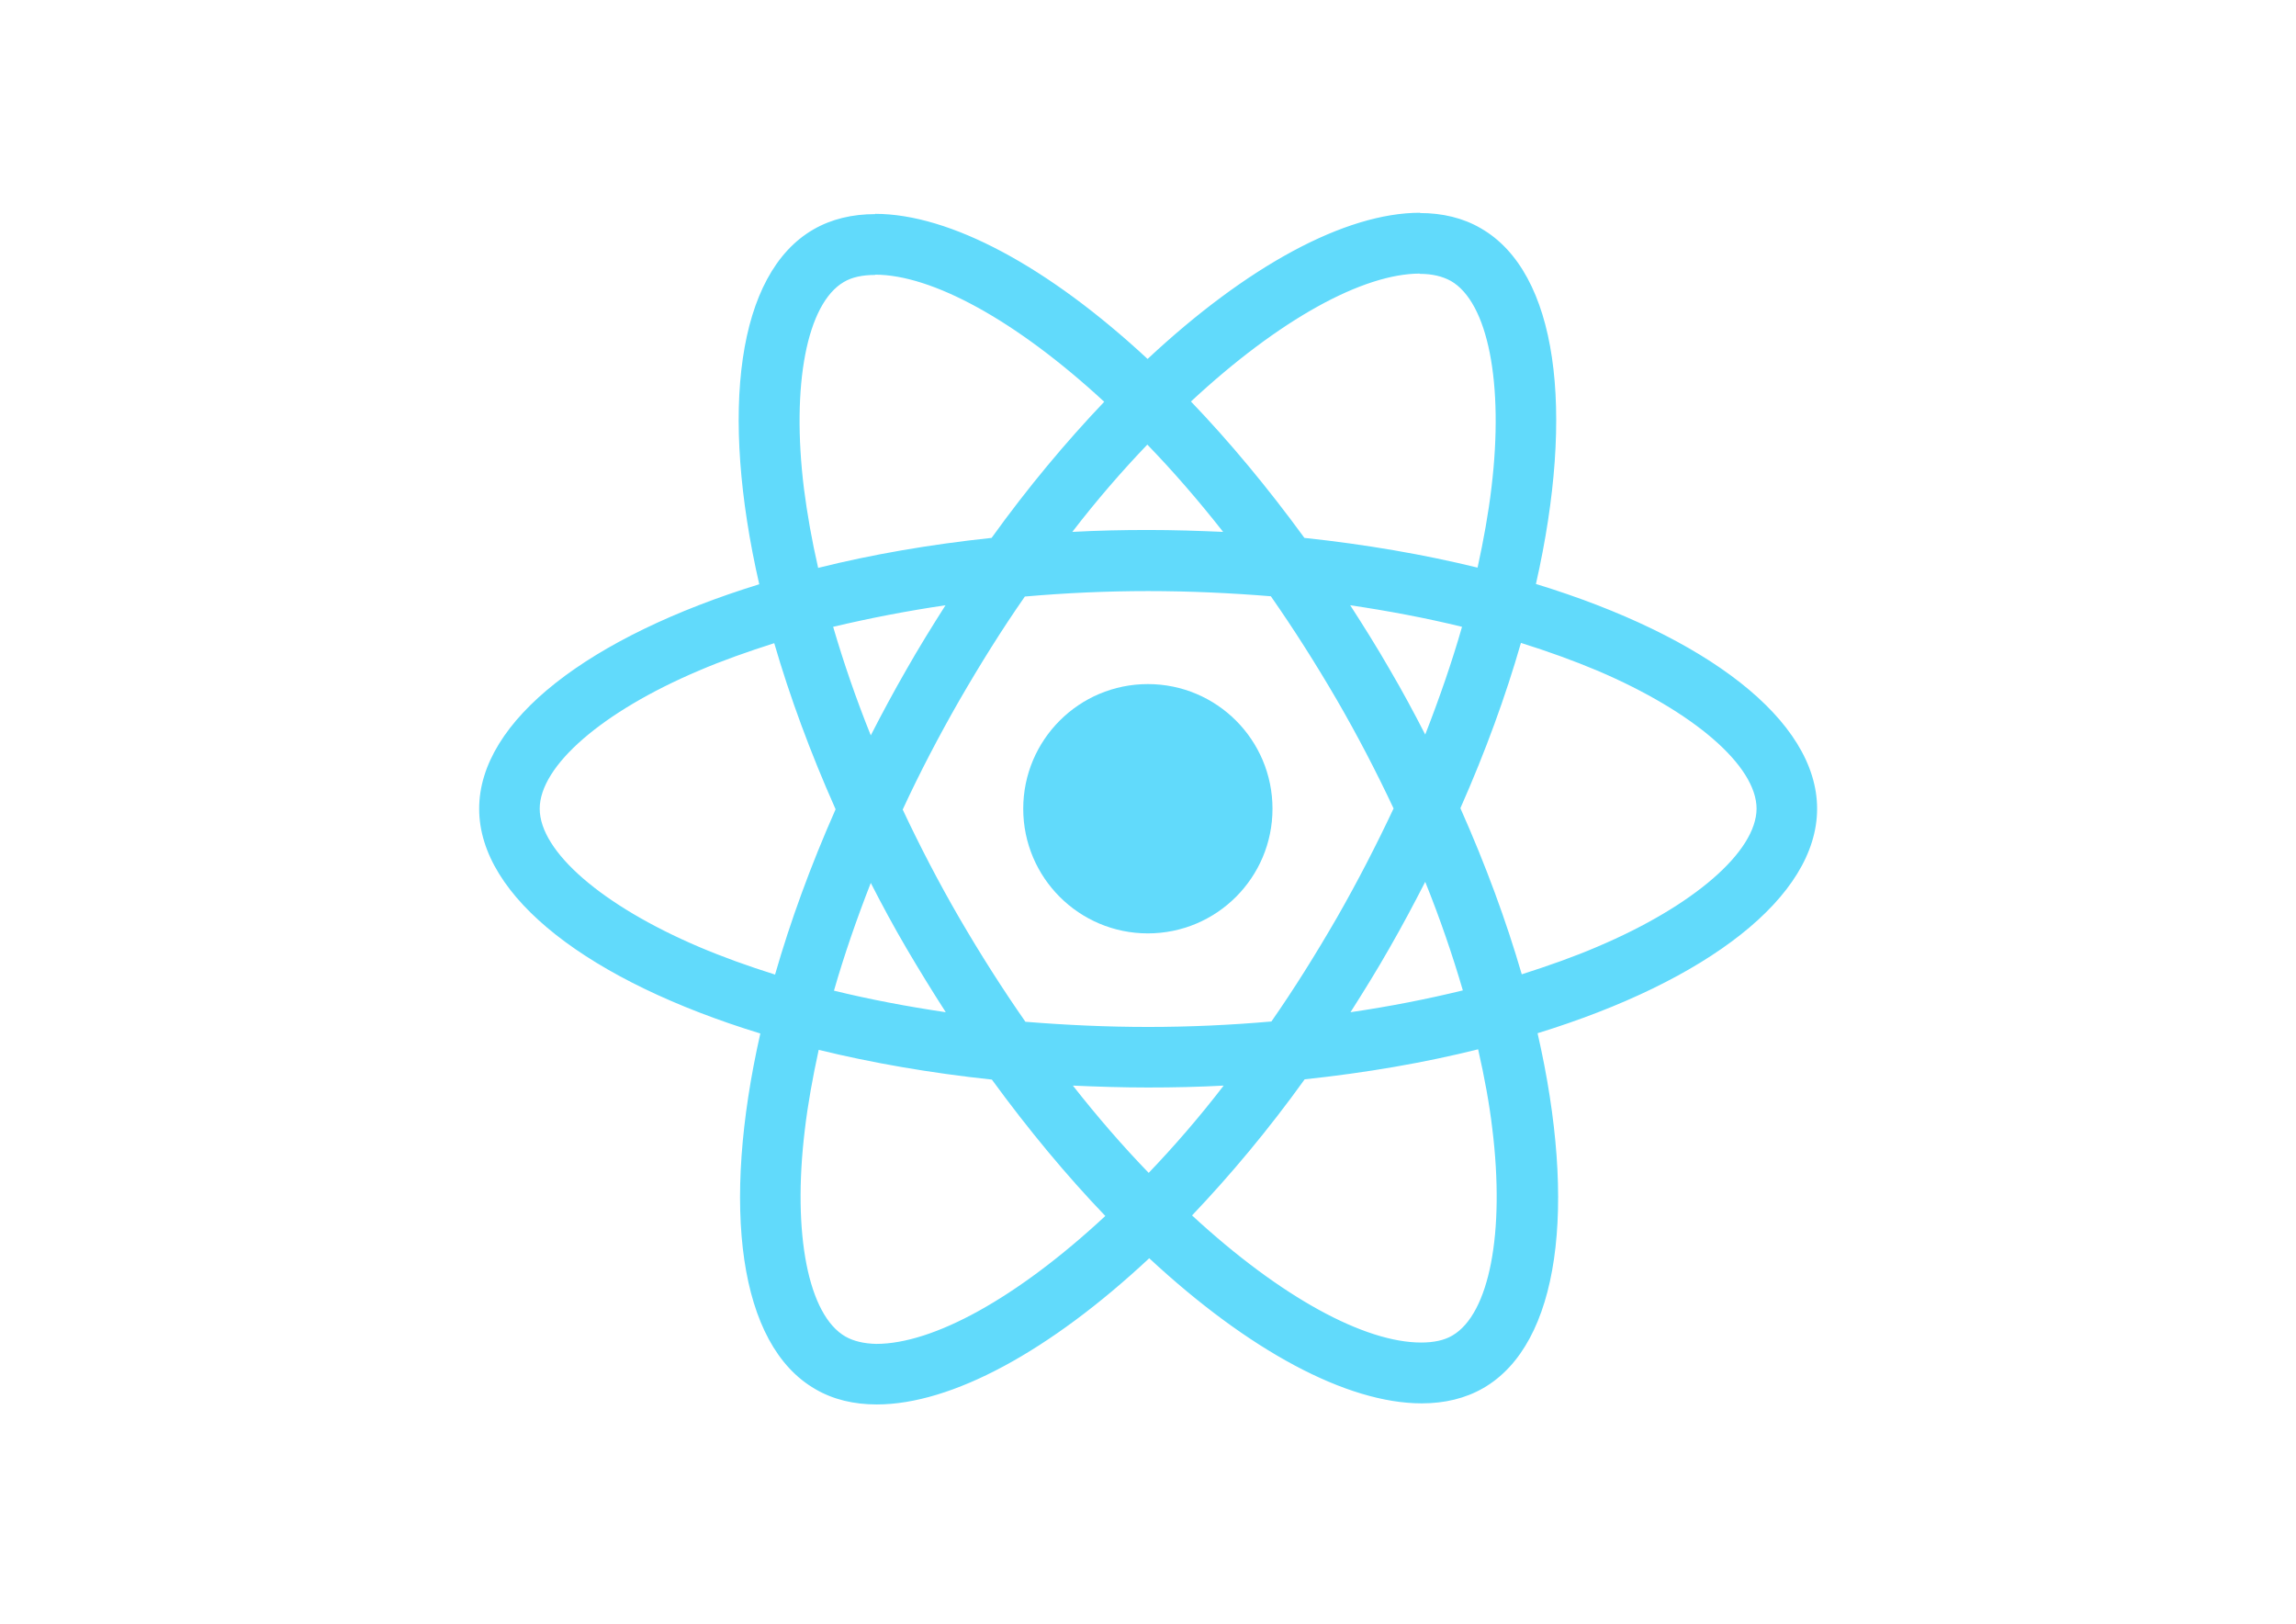
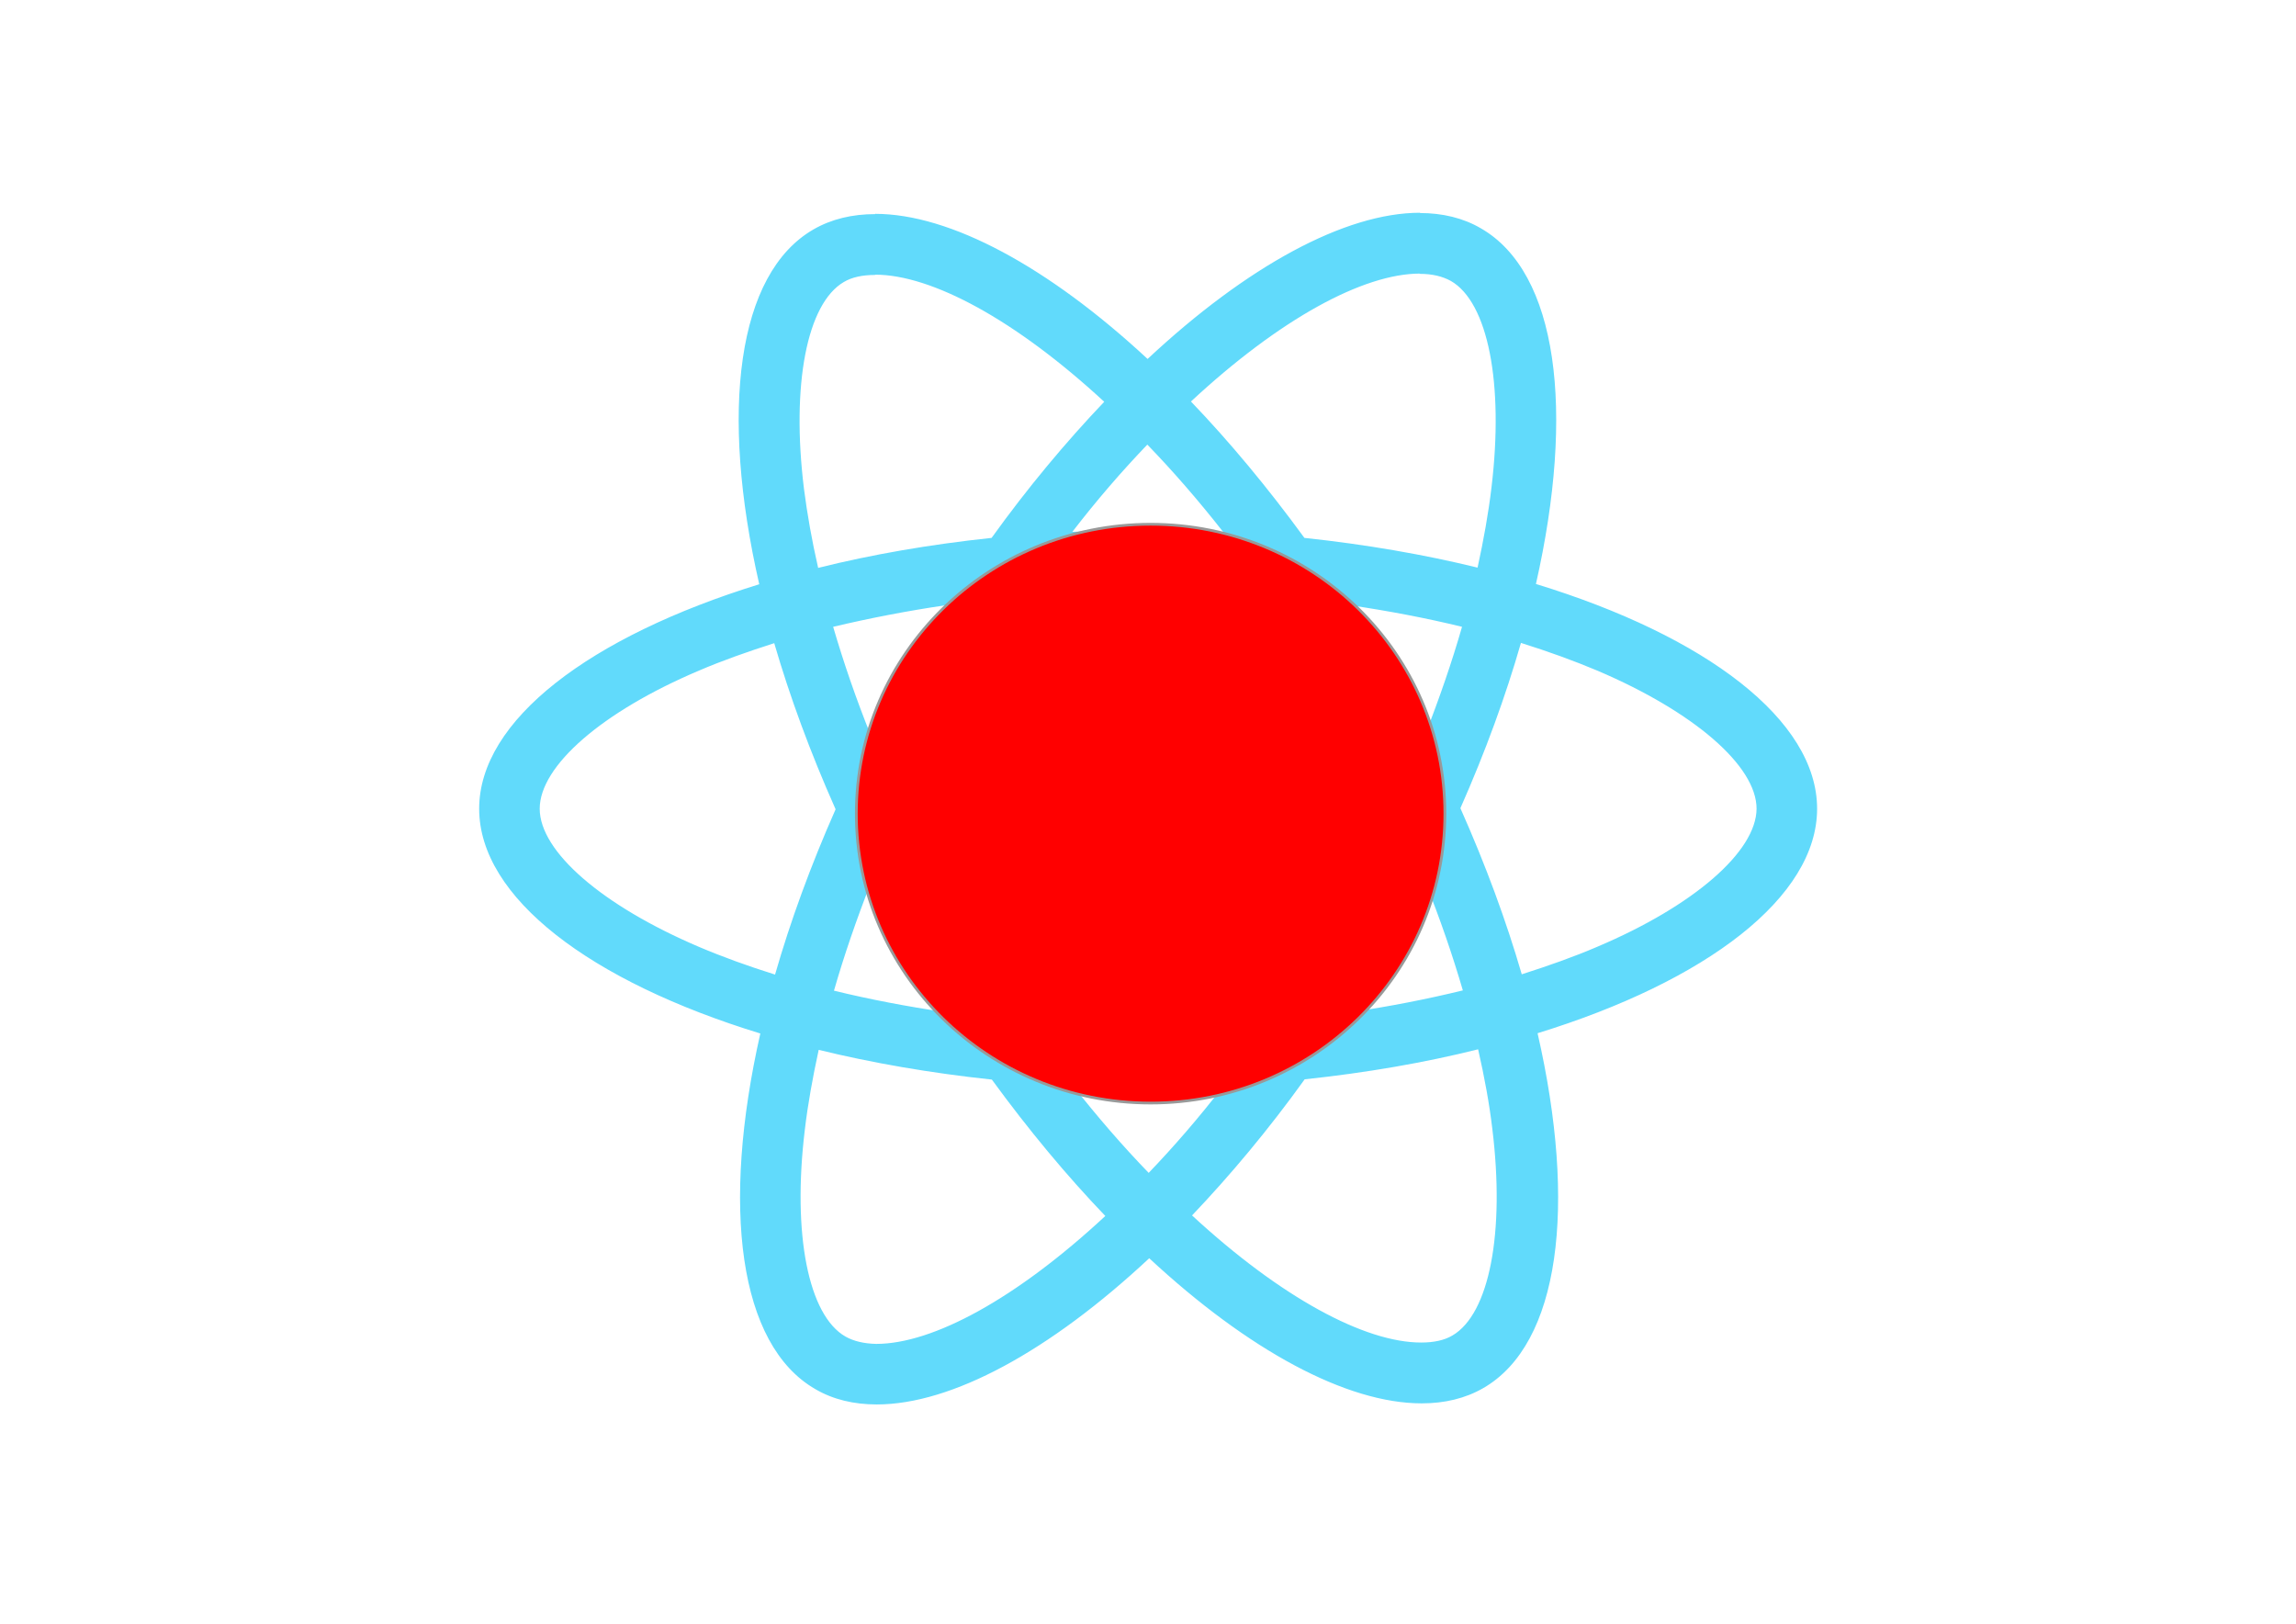
- <svg xmlns="http://www.w3.org/2000/svg" viewBox="0 0 841.9 595.3">
-   <g fill="#61DAFB">
-     <path d="M666.3 296.5c0-32.5-40.7-63.3-103.1-82.4 14.4-63.6 8-114.2-20.2-130.4-6.5-3.8-14.1-5.6-22.4-5.6v22.3c4.6 0 8.3.9 11.4 2.6 13.6 7.8 19.5 37.5 14.9 75.7-1.1 9.4-2.9 19.3-5.1 29.4-19.6-4.8-41-8.5-63.5-10.9-13.5-18.5-27.5-35.3-41.6-50 32.6-30.3 63.2-46.9 84-46.9V78c-27.5 0-63.5 19.6-99.9 53.6-36.4-33.8-72.4-53.2-99.9-53.2v22.3c20.7 0 51.4 16.5 84 46.6-14 14.7-28 31.4-41.3 49.9-22.6 2.4-44 6.1-63.6 11-2.3-10-4-19.7-5.2-29-4.7-38.2 1.1-67.9 14.6-75.8 3-1.8 6.9-2.6 11.5-2.6V78.5c-8.4 0-16 1.8-22.6 5.6-28.1 16.2-34.4 66.7-19.9 130.1-62.2 19.2-102.7 49.9-102.7 82.3 0 32.5 40.7 63.3 103.1 82.4-14.4 63.6-8 114.2 20.2 130.4 6.5 3.8 14.1 5.6 22.5 5.6 27.5 0 63.5-19.6 99.9-53.6 36.4 33.8 72.4 53.2 99.9 53.2 8.4 0 16-1.8 22.6-5.6 28.1-16.2 34.4-66.7 19.9-130.1 62-19.1 102.5-49.9 102.5-82.3zm-130.2-66.7c-3.7 12.9-8.3 26.2-13.5 39.5-4.1-8-8.4-16-13.1-24-4.6-8-9.5-15.8-14.4-23.4 14.2 2.1 27.9 4.7 41 7.9zm-45.8 106.5c-7.8 13.5-15.8 26.3-24.1 38.2-14.9 1.3-30 2-45.2 2-15.1 0-30.2-.7-45-1.9-8.3-11.9-16.4-24.6-24.2-38-7.6-13.1-14.5-26.4-20.8-39.8 6.2-13.4 13.2-26.8 20.7-39.9 7.8-13.5 15.8-26.3 24.1-38.2 14.9-1.3 30-2 45.2-2 15.1 0 30.2.7 45 1.9 8.3 11.9 16.4 24.6 24.2 38 7.6 13.1 14.5 26.4 20.8 39.8-6.3 13.4-13.2 26.8-20.7 39.9zm32.3-13c5.4 13.4 10 26.8 13.8 39.8-13.1 3.2-26.9 5.9-41.2 8 4.9-7.7 9.8-15.6 14.4-23.7 4.6-8 8.9-16.1 13-24.1zM421.2 430c-9.3-9.6-18.6-20.3-27.8-32 9 .4 18.2.7 27.5.7 9.4 0 18.7-.2 27.8-.7-9 11.7-18.3 22.4-27.5 32zm-74.4-58.9c-14.2-2.1-27.9-4.7-41-7.9 3.7-12.9 8.3-26.2 13.5-39.5 4.1 8 8.4 16 13.1 24 4.7 8 9.5 15.8 14.4 23.4zM420.7 163c9.3 9.6 18.6 20.3 27.8 32-9-.4-18.2-.7-27.5-.7-9.4 0-18.7.2-27.8.7 9-11.7 18.3-22.4 27.5-32zm-74 58.9c-4.9 7.7-9.8 15.6-14.4 23.7-4.6 8-8.9 16-13 24-5.4-13.4-10-26.8-13.8-39.8 13.1-3.1 26.9-5.8 41.2-7.9zm-90.5 125.2c-35.4-15.1-58.3-34.9-58.3-50.6 0-15.7 22.9-35.6 58.3-50.6 8.6-3.7 18-7 27.7-10.1 5.7 19.6 13.2 40 22.5 60.9-9.2 20.8-16.6 41.1-22.2 60.6-9.9-3.1-19.3-6.5-28-10.2zM310 490c-13.6-7.8-19.5-37.5-14.9-75.7 1.1-9.4 2.9-19.3 5.1-29.4 19.6 4.8 41 8.5 63.5 10.9 13.5 18.5 27.5 35.3 41.6 50-32.6 30.3-63.2 46.9-84 46.9-4.5-.1-8.3-1-11.3-2.7zm237.2-76.2c4.7 38.2-1.1 67.9-14.6 75.8-3 1.8-6.9 2.6-11.5 2.6-20.7 0-51.4-16.5-84-46.6 14-14.7 28-31.4 41.3-49.9 22.6-2.4 44-6.1 63.6-11 2.3 10.1 4.1 19.8 5.2 29.1zm38.5-66.7c-8.6 3.7-18 7-27.7 10.1-5.7-19.6-13.2-40-22.5-60.9 9.2-20.8 16.6-41.1 22.2-60.6 9.9 3.1 19.3 6.5 28.1 10.2 35.4 15.1 58.3 34.9 58.3 50.6-.1 15.7-23 35.6-58.4 50.6zM320.8 78.4z" />
-     <circle cx="420.9" cy="296.5" r="45.7" />
-     <path d="M520.5 78.1z" />
+ <svg xmlns="http://www.w3.org/2000/svg" viewBox="0 0 841.9 595.3" version="1.1" id="svg10">
+   <defs id="defs14" />
+   <g fill="#61DAFB" id="g8">
+     <path d="M666.3 296.5c0-32.5-40.7-63.3-103.1-82.4 14.4-63.6 8-114.2-20.2-130.4-6.5-3.8-14.1-5.6-22.4-5.6v22.3c4.6 0 8.3.9 11.4 2.6 13.6 7.8 19.5 37.5 14.9 75.7-1.1 9.4-2.9 19.3-5.1 29.4-19.6-4.8-41-8.5-63.5-10.9-13.5-18.5-27.5-35.3-41.6-50 32.6-30.3 63.2-46.9 84-46.9V78c-27.5 0-63.5 19.6-99.9 53.6-36.4-33.8-72.4-53.2-99.9-53.2v22.3c20.7 0 51.4 16.5 84 46.6-14 14.7-28 31.4-41.3 49.9-22.6 2.4-44 6.1-63.6 11-2.3-10-4-19.7-5.2-29-4.7-38.2 1.1-67.9 14.6-75.8 3-1.8 6.9-2.6 11.5-2.6V78.5c-8.4 0-16 1.8-22.6 5.6-28.1 16.2-34.4 66.7-19.9 130.1-62.2 19.2-102.7 49.9-102.7 82.3 0 32.5 40.7 63.3 103.1 82.4-14.4 63.6-8 114.2 20.2 130.4 6.5 3.8 14.1 5.6 22.5 5.6 27.5 0 63.5-19.6 99.9-53.6 36.4 33.8 72.4 53.2 99.9 53.2 8.4 0 16-1.8 22.6-5.6 28.1-16.2 34.4-66.7 19.9-130.1 62-19.1 102.5-49.9 102.5-82.3zm-130.2-66.7c-3.7 12.9-8.3 26.2-13.5 39.5-4.1-8-8.4-16-13.1-24-4.6-8-9.5-15.8-14.4-23.4 14.2 2.1 27.9 4.7 41 7.9zm-45.8 106.5c-7.8 13.5-15.8 26.3-24.1 38.2-14.9 1.3-30 2-45.2 2-15.1 0-30.2-.7-45-1.9-8.3-11.9-16.4-24.6-24.2-38-7.6-13.1-14.5-26.4-20.8-39.8 6.2-13.4 13.2-26.8 20.7-39.9 7.8-13.5 15.8-26.3 24.1-38.2 14.9-1.3 30-2 45.2-2 15.1 0 30.2.7 45 1.9 8.3 11.9 16.4 24.6 24.2 38 7.6 13.1 14.5 26.4 20.8 39.8-6.3 13.4-13.2 26.8-20.7 39.9zm32.3-13c5.4 13.4 10 26.8 13.8 39.8-13.1 3.2-26.9 5.9-41.2 8 4.9-7.7 9.8-15.6 14.4-23.7 4.6-8 8.9-16.1 13-24.1zM421.2 430c-9.3-9.6-18.6-20.3-27.8-32 9 .4 18.2.7 27.5.7 9.4 0 18.7-.2 27.8-.7-9 11.7-18.3 22.4-27.5 32zm-74.4-58.9c-14.2-2.1-27.9-4.7-41-7.9 3.7-12.9 8.3-26.2 13.5-39.5 4.1 8 8.4 16 13.1 24 4.7 8 9.5 15.8 14.4 23.4zM420.7 163c9.3 9.6 18.6 20.3 27.8 32-9-.4-18.2-.7-27.5-.7-9.4 0-18.7.2-27.8.7 9-11.7 18.3-22.4 27.5-32zm-74 58.9c-4.9 7.7-9.8 15.6-14.4 23.7-4.6 8-8.9 16-13 24-5.4-13.4-10-26.8-13.8-39.8 13.1-3.1 26.9-5.8 41.2-7.9zm-90.5 125.2c-35.4-15.1-58.3-34.9-58.3-50.6 0-15.7 22.9-35.6 58.3-50.6 8.6-3.7 18-7 27.7-10.1 5.7 19.6 13.2 40 22.5 60.9-9.2 20.8-16.6 41.1-22.2 60.6-9.9-3.1-19.3-6.5-28-10.2zM310 490c-13.6-7.8-19.5-37.5-14.9-75.7 1.1-9.4 2.9-19.3 5.1-29.4 19.6 4.8 41 8.5 63.5 10.9 13.5 18.5 27.5 35.3 41.6 50-32.6 30.3-63.2 46.9-84 46.9-4.5-.1-8.3-1-11.3-2.7zm237.2-76.2c4.7 38.2-1.1 67.9-14.6 75.8-3 1.8-6.9 2.6-11.5 2.6-20.7 0-51.4-16.5-84-46.6 14-14.7 28-31.4 41.3-49.9 22.6-2.4 44-6.1 63.6-11 2.3 10.1 4.1 19.8 5.2 29.1zm38.5-66.7c-8.6 3.7-18 7-27.7 10.1-5.7-19.6-13.2-40-22.5-60.9 9.2-20.8 16.6-41.1 22.2-60.6 9.9 3.1 19.3 6.5 28.1 10.2 35.4 15.1 58.3 34.9 58.3 50.6-.1 15.7-23 35.6-58.4 50.6zM320.8 78.4z" id="path2" />
+     <circle cx="420.9" cy="296.5" r="45.7" id="circle4" />
+     <path d="M520.5 78.1z" id="path6" />
  </g>
+   <ellipse style="fill:#ff0000;stroke:#999999" id="path3722" cx="421.906" cy="298.299" rx="107.906" ry="106.099" />
</svg>
